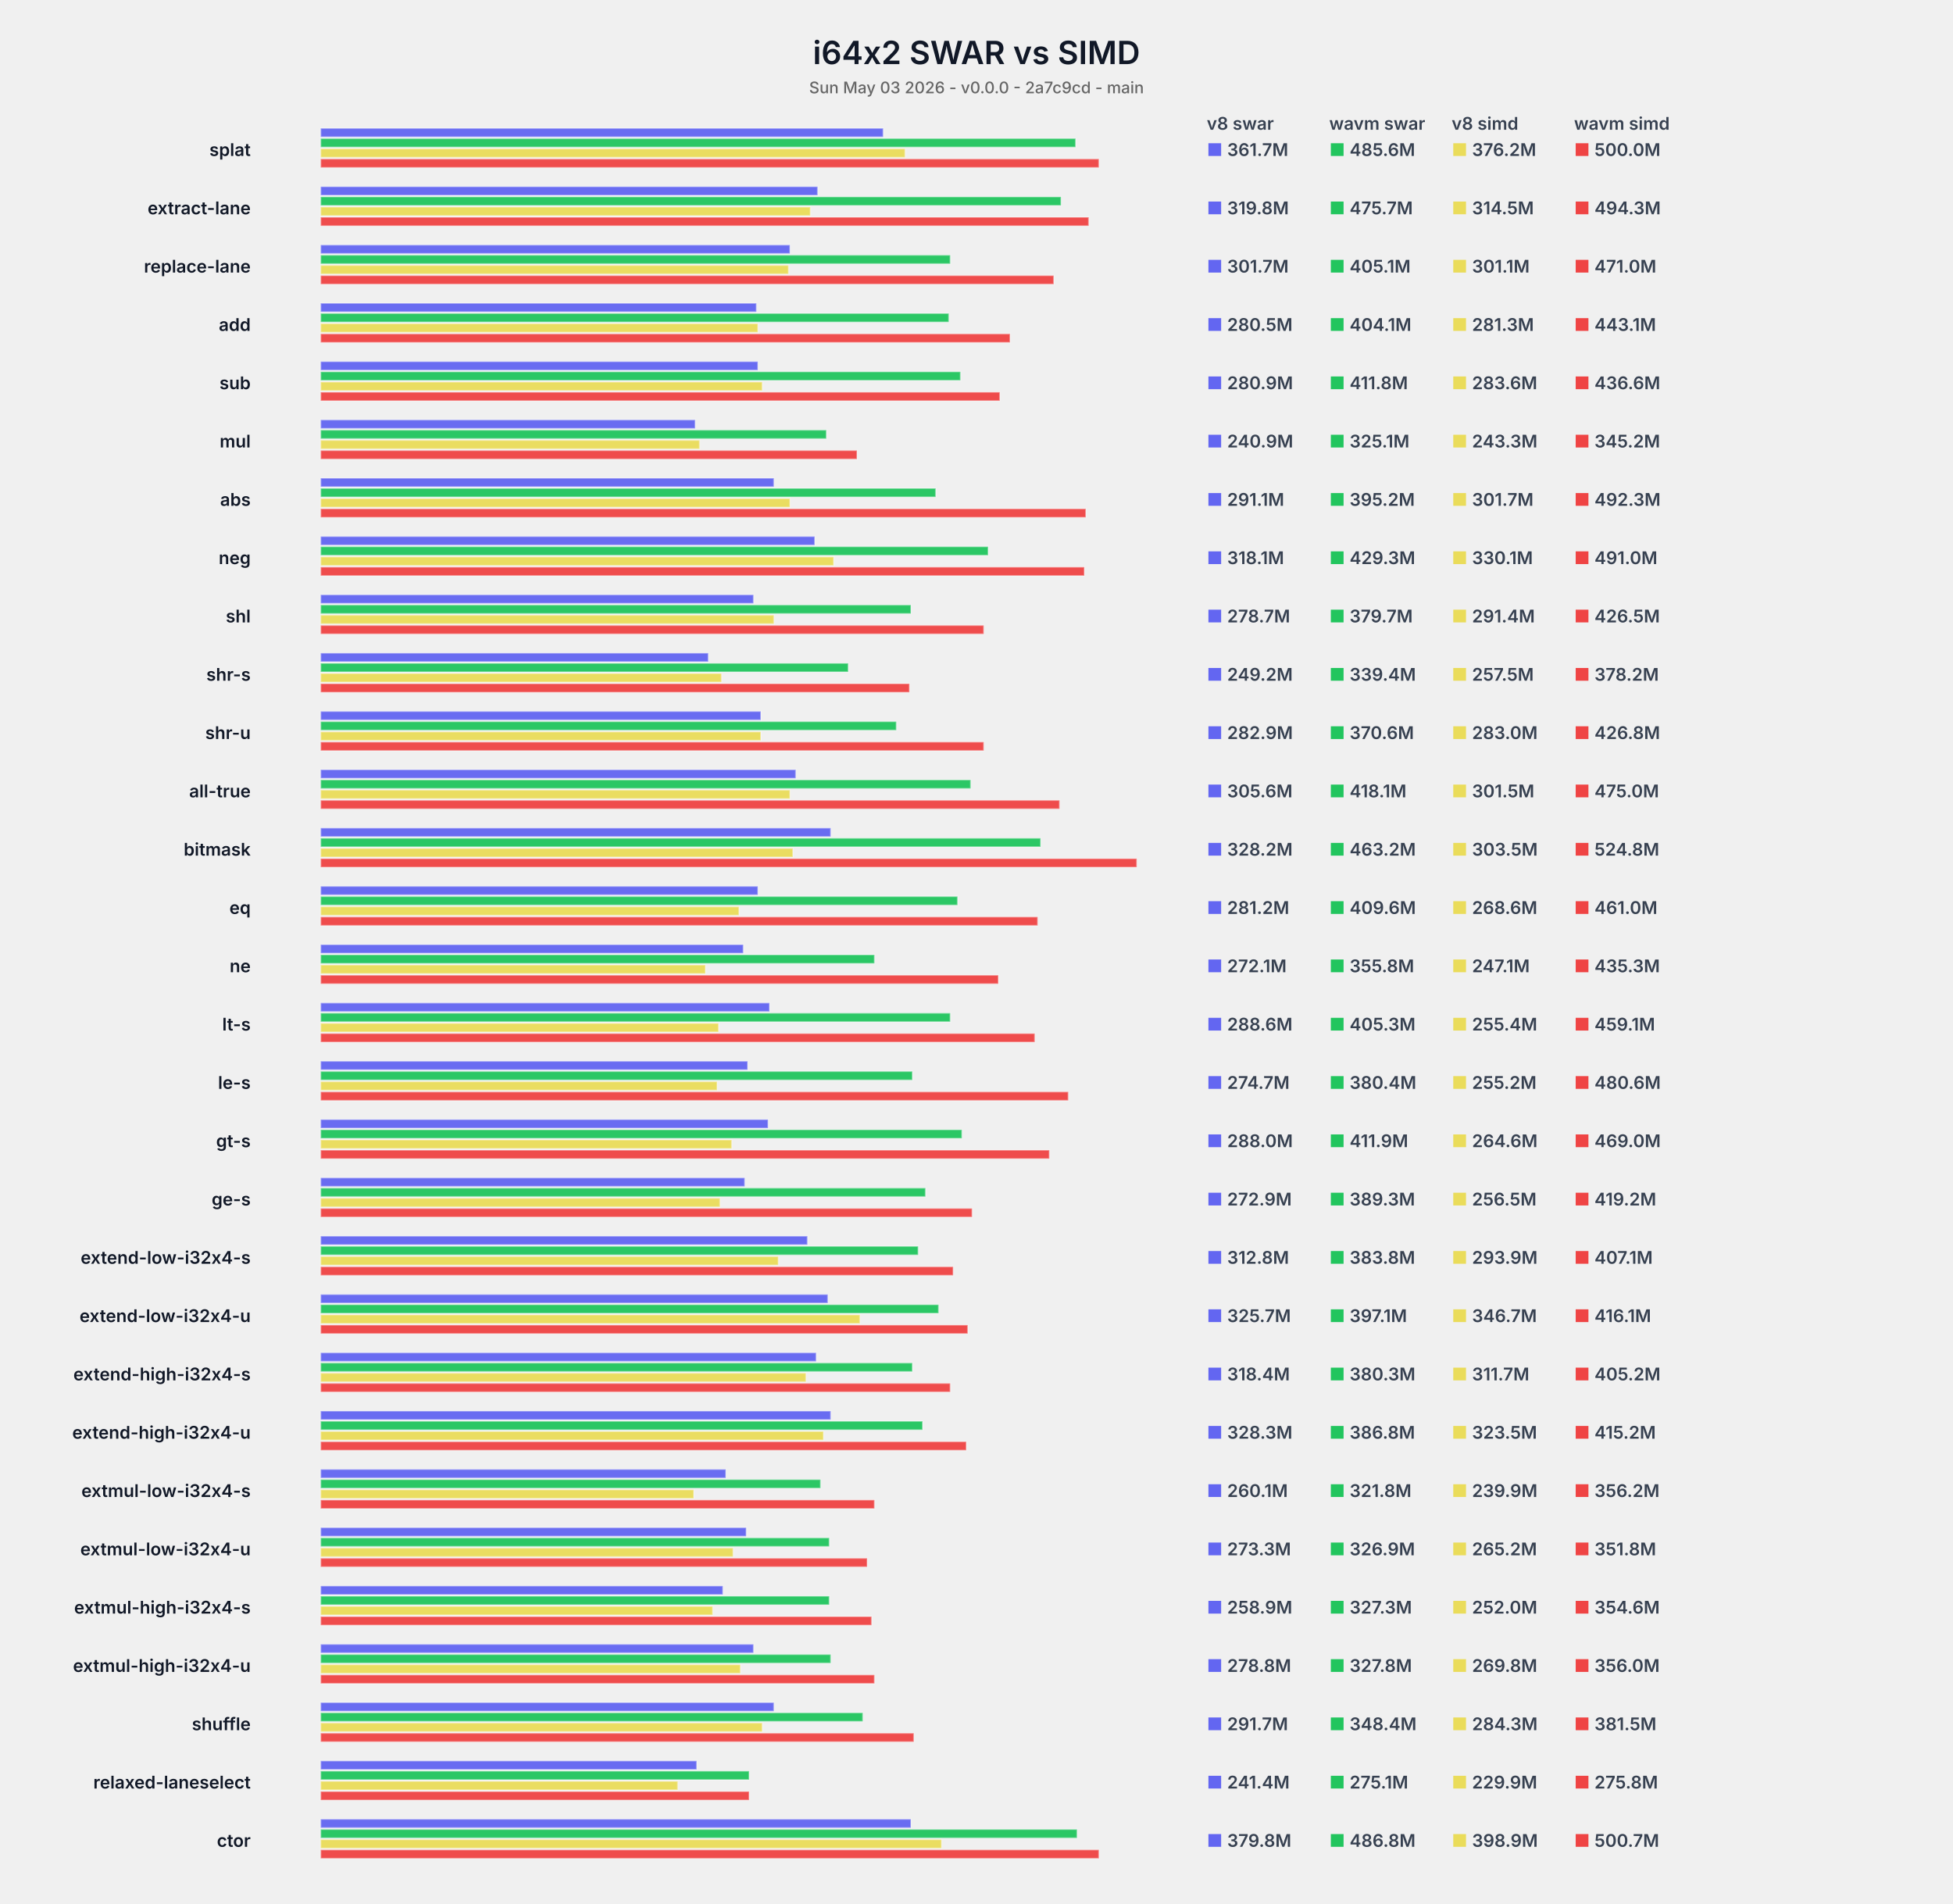
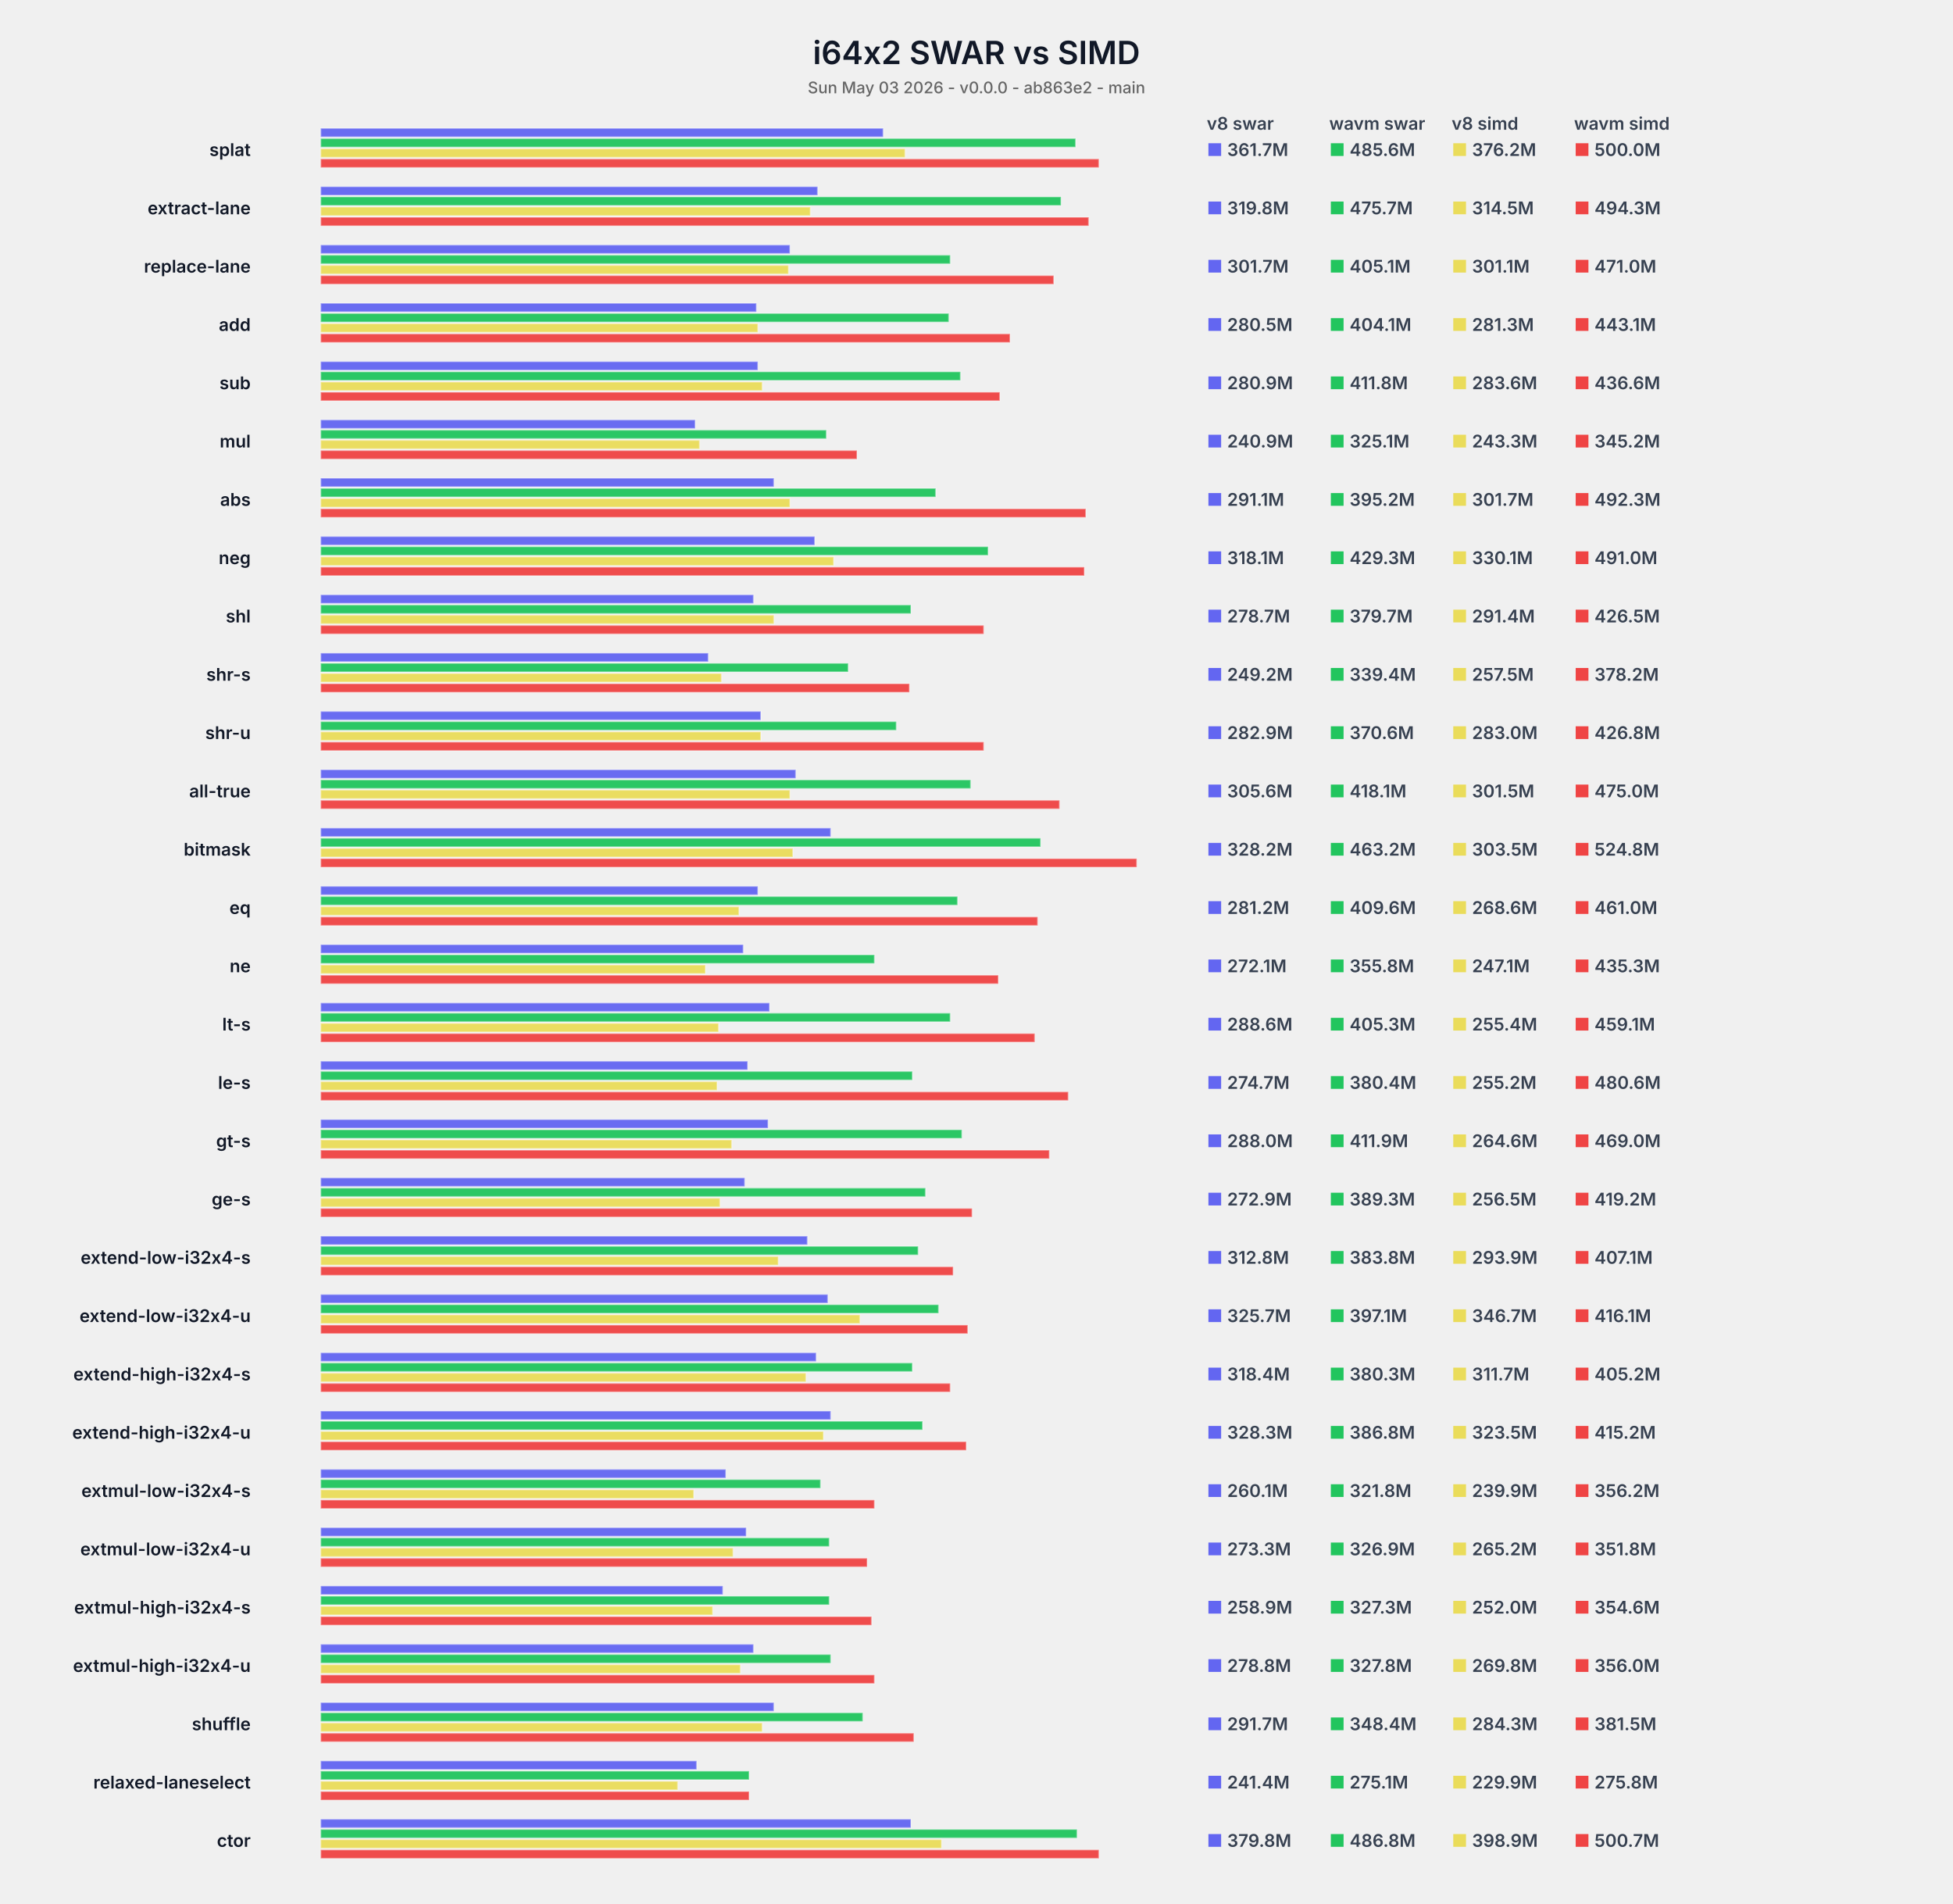
<svg xmlns="http://www.w3.org/2000/svg" width="1340" height="1306" viewBox="0 0 1340 1306">
  <rect x="0" y="0" width="1340" height="1306" fill="transparent" />
  <text x="670" y="44" text-anchor="middle" font-family="Inter, Arial, sans-serif" font-size="22" font-weight="600" fill="#111827">i64x2 SWAR vs SIMD</text>
-   <text x="670" y="64" text-anchor="middle" font-family="Inter, Arial, sans-serif" font-size="11" font-weight="500" fill="#666666">Sun May 03 2026 - v0.0.0 - 2a7c9cd - main</text>
+   <text x="670" y="64" text-anchor="middle" font-family="Inter, Arial, sans-serif" font-size="11" font-weight="500" fill="#666666">Sun May 03 2026 - v0.0.0 - ab863e2 - main</text>
  <text y="89" font-family="Inter, Arial, sans-serif" font-size="12" font-weight="600">
    <tspan x="828" fill="#374151">v8 swar</tspan>
    <tspan x="912" fill="#374151">wavm swar</tspan>
    <tspan x="996" fill="#374151">v8 simd</tspan>
    <tspan x="1080" fill="#374151">wavm simd</tspan>
  </text>
  <text x="172" y="107" text-anchor="end" font-family="Inter, Arial, sans-serif" font-size="12" font-weight="600" fill="#111827">splat</text>
  <rect x="220" y="88" width="386" height="6" fill="rgb(99,102,241)" opacity="0.95" stroke="#ffffff" stroke-opacity="0.35" stroke-width="1" />
  <rect x="220" y="95" width="518" height="6" fill="rgb(34,197,94)" opacity="0.95" stroke="#ffffff" stroke-opacity="0.35" stroke-width="1" />
  <rect x="220" y="102" width="401" height="6" fill="rgb(234,220,90)" opacity="0.95" stroke="#ffffff" stroke-opacity="0.35" stroke-width="1" />
  <rect x="220" y="109" width="534" height="6" fill="rgb(239,68,68)" opacity="0.95" stroke="#ffffff" stroke-opacity="0.35" stroke-width="1" />
  <text y="107" font-family="Inter, Arial, sans-serif" font-size="12" font-weight="600">
    <tspan x="828" fill="rgb(99,102,241)">■</tspan>
    <tspan x="842" fill="#374151">361.7M</tspan>
    <tspan x="912" fill="rgb(34,197,94)">■</tspan>
    <tspan x="926" fill="#374151">485.6M</tspan>
    <tspan x="996" fill="rgb(234,220,90)">■</tspan>
    <tspan x="1010" fill="#374151">376.2M</tspan>
    <tspan x="1080" fill="rgb(239,68,68)">■</tspan>
    <tspan x="1094" fill="#374151">500.0M</tspan>
  </text>
  <text x="172" y="147" text-anchor="end" font-family="Inter, Arial, sans-serif" font-size="12" font-weight="600" fill="#111827">extract-lane</text>
  <rect x="220" y="128" width="341" height="6" fill="rgb(99,102,241)" opacity="0.95" stroke="#ffffff" stroke-opacity="0.35" stroke-width="1" />
  <rect x="220" y="135" width="508" height="6" fill="rgb(34,197,94)" opacity="0.95" stroke="#ffffff" stroke-opacity="0.35" stroke-width="1" />
  <rect x="220" y="142" width="336" height="6" fill="rgb(234,220,90)" opacity="0.95" stroke="#ffffff" stroke-opacity="0.35" stroke-width="1" />
  <rect x="220" y="149" width="527" height="6" fill="rgb(239,68,68)" opacity="0.95" stroke="#ffffff" stroke-opacity="0.35" stroke-width="1" />
  <text y="147" font-family="Inter, Arial, sans-serif" font-size="12" font-weight="600">
    <tspan x="828" fill="rgb(99,102,241)">■</tspan>
    <tspan x="842" fill="#374151">319.8M</tspan>
    <tspan x="912" fill="rgb(34,197,94)">■</tspan>
    <tspan x="926" fill="#374151">475.7M</tspan>
    <tspan x="996" fill="rgb(234,220,90)">■</tspan>
    <tspan x="1010" fill="#374151">314.5M</tspan>
    <tspan x="1080" fill="rgb(239,68,68)">■</tspan>
    <tspan x="1094" fill="#374151">494.3M</tspan>
  </text>
  <text x="172" y="187" text-anchor="end" font-family="Inter, Arial, sans-serif" font-size="12" font-weight="600" fill="#111827">replace-lane</text>
  <rect x="220" y="168" width="322" height="6" fill="rgb(99,102,241)" opacity="0.95" stroke="#ffffff" stroke-opacity="0.35" stroke-width="1" />
  <rect x="220" y="175" width="432" height="6" fill="rgb(34,197,94)" opacity="0.95" stroke="#ffffff" stroke-opacity="0.35" stroke-width="1" />
  <rect x="220" y="182" width="321" height="6" fill="rgb(234,220,90)" opacity="0.95" stroke="#ffffff" stroke-opacity="0.35" stroke-width="1" />
  <rect x="220" y="189" width="503" height="6" fill="rgb(239,68,68)" opacity="0.95" stroke="#ffffff" stroke-opacity="0.35" stroke-width="1" />
  <text y="187" font-family="Inter, Arial, sans-serif" font-size="12" font-weight="600">
    <tspan x="828" fill="rgb(99,102,241)">■</tspan>
    <tspan x="842" fill="#374151">301.7M</tspan>
    <tspan x="912" fill="rgb(34,197,94)">■</tspan>
    <tspan x="926" fill="#374151">405.1M</tspan>
    <tspan x="996" fill="rgb(234,220,90)">■</tspan>
    <tspan x="1010" fill="#374151">301.1M</tspan>
    <tspan x="1080" fill="rgb(239,68,68)">■</tspan>
    <tspan x="1094" fill="#374151">471.0M</tspan>
  </text>
  <text x="172" y="227" text-anchor="end" font-family="Inter, Arial, sans-serif" font-size="12" font-weight="600" fill="#111827">add</text>
  <rect x="220" y="208" width="299" height="6" fill="rgb(99,102,241)" opacity="0.95" stroke="#ffffff" stroke-opacity="0.35" stroke-width="1" />
  <rect x="220" y="215" width="431" height="6" fill="rgb(34,197,94)" opacity="0.95" stroke="#ffffff" stroke-opacity="0.35" stroke-width="1" />
  <rect x="220" y="222" width="300" height="6" fill="rgb(234,220,90)" opacity="0.95" stroke="#ffffff" stroke-opacity="0.35" stroke-width="1" />
  <rect x="220" y="229" width="473" height="6" fill="rgb(239,68,68)" opacity="0.95" stroke="#ffffff" stroke-opacity="0.35" stroke-width="1" />
  <text y="227" font-family="Inter, Arial, sans-serif" font-size="12" font-weight="600">
    <tspan x="828" fill="rgb(99,102,241)">■</tspan>
    <tspan x="842" fill="#374151">280.5M</tspan>
    <tspan x="912" fill="rgb(34,197,94)">■</tspan>
    <tspan x="926" fill="#374151">404.1M</tspan>
    <tspan x="996" fill="rgb(234,220,90)">■</tspan>
    <tspan x="1010" fill="#374151">281.3M</tspan>
    <tspan x="1080" fill="rgb(239,68,68)">■</tspan>
    <tspan x="1094" fill="#374151">443.1M</tspan>
  </text>
  <text x="172" y="267" text-anchor="end" font-family="Inter, Arial, sans-serif" font-size="12" font-weight="600" fill="#111827">sub</text>
  <rect x="220" y="248" width="300" height="6" fill="rgb(99,102,241)" opacity="0.95" stroke="#ffffff" stroke-opacity="0.35" stroke-width="1" />
  <rect x="220" y="255" width="439" height="6" fill="rgb(34,197,94)" opacity="0.95" stroke="#ffffff" stroke-opacity="0.35" stroke-width="1" />
  <rect x="220" y="262" width="303" height="6" fill="rgb(234,220,90)" opacity="0.95" stroke="#ffffff" stroke-opacity="0.35" stroke-width="1" />
  <rect x="220" y="269" width="466" height="6" fill="rgb(239,68,68)" opacity="0.95" stroke="#ffffff" stroke-opacity="0.35" stroke-width="1" />
  <text y="267" font-family="Inter, Arial, sans-serif" font-size="12" font-weight="600">
    <tspan x="828" fill="rgb(99,102,241)">■</tspan>
    <tspan x="842" fill="#374151">280.9M</tspan>
    <tspan x="912" fill="rgb(34,197,94)">■</tspan>
    <tspan x="926" fill="#374151">411.8M</tspan>
    <tspan x="996" fill="rgb(234,220,90)">■</tspan>
    <tspan x="1010" fill="#374151">283.6M</tspan>
    <tspan x="1080" fill="rgb(239,68,68)">■</tspan>
    <tspan x="1094" fill="#374151">436.6M</tspan>
  </text>
  <text x="172" y="307" text-anchor="end" font-family="Inter, Arial, sans-serif" font-size="12" font-weight="600" fill="#111827">mul</text>
  <rect x="220" y="288" width="257" height="6" fill="rgb(99,102,241)" opacity="0.95" stroke="#ffffff" stroke-opacity="0.35" stroke-width="1" />
  <rect x="220" y="295" width="347" height="6" fill="rgb(34,197,94)" opacity="0.95" stroke="#ffffff" stroke-opacity="0.35" stroke-width="1" />
  <rect x="220" y="302" width="260" height="6" fill="rgb(234,220,90)" opacity="0.95" stroke="#ffffff" stroke-opacity="0.35" stroke-width="1" />
  <rect x="220" y="309" width="368" height="6" fill="rgb(239,68,68)" opacity="0.95" stroke="#ffffff" stroke-opacity="0.35" stroke-width="1" />
  <text y="307" font-family="Inter, Arial, sans-serif" font-size="12" font-weight="600">
    <tspan x="828" fill="rgb(99,102,241)">■</tspan>
    <tspan x="842" fill="#374151">240.9M</tspan>
    <tspan x="912" fill="rgb(34,197,94)">■</tspan>
    <tspan x="926" fill="#374151">325.1M</tspan>
    <tspan x="996" fill="rgb(234,220,90)">■</tspan>
    <tspan x="1010" fill="#374151">243.3M</tspan>
    <tspan x="1080" fill="rgb(239,68,68)">■</tspan>
    <tspan x="1094" fill="#374151">345.2M</tspan>
  </text>
  <text x="172" y="347" text-anchor="end" font-family="Inter, Arial, sans-serif" font-size="12" font-weight="600" fill="#111827">abs</text>
  <rect x="220" y="328" width="311" height="6" fill="rgb(99,102,241)" opacity="0.95" stroke="#ffffff" stroke-opacity="0.35" stroke-width="1" />
  <rect x="220" y="335" width="422" height="6" fill="rgb(34,197,94)" opacity="0.95" stroke="#ffffff" stroke-opacity="0.35" stroke-width="1" />
  <rect x="220" y="342" width="322" height="6" fill="rgb(234,220,90)" opacity="0.95" stroke="#ffffff" stroke-opacity="0.35" stroke-width="1" />
  <rect x="220" y="349" width="525" height="6" fill="rgb(239,68,68)" opacity="0.95" stroke="#ffffff" stroke-opacity="0.35" stroke-width="1" />
  <text y="347" font-family="Inter, Arial, sans-serif" font-size="12" font-weight="600">
    <tspan x="828" fill="rgb(99,102,241)">■</tspan>
    <tspan x="842" fill="#374151">291.1M</tspan>
    <tspan x="912" fill="rgb(34,197,94)">■</tspan>
    <tspan x="926" fill="#374151">395.2M</tspan>
    <tspan x="996" fill="rgb(234,220,90)">■</tspan>
    <tspan x="1010" fill="#374151">301.7M</tspan>
    <tspan x="1080" fill="rgb(239,68,68)">■</tspan>
    <tspan x="1094" fill="#374151">492.3M</tspan>
  </text>
  <text x="172" y="387" text-anchor="end" font-family="Inter, Arial, sans-serif" font-size="12" font-weight="600" fill="#111827">neg</text>
  <rect x="220" y="368" width="339" height="6" fill="rgb(99,102,241)" opacity="0.95" stroke="#ffffff" stroke-opacity="0.35" stroke-width="1" />
  <rect x="220" y="375" width="458" height="6" fill="rgb(34,197,94)" opacity="0.95" stroke="#ffffff" stroke-opacity="0.35" stroke-width="1" />
  <rect x="220" y="382" width="352" height="6" fill="rgb(234,220,90)" opacity="0.95" stroke="#ffffff" stroke-opacity="0.35" stroke-width="1" />
  <rect x="220" y="389" width="524" height="6" fill="rgb(239,68,68)" opacity="0.95" stroke="#ffffff" stroke-opacity="0.35" stroke-width="1" />
  <text y="387" font-family="Inter, Arial, sans-serif" font-size="12" font-weight="600">
    <tspan x="828" fill="rgb(99,102,241)">■</tspan>
    <tspan x="842" fill="#374151">318.1M</tspan>
    <tspan x="912" fill="rgb(34,197,94)">■</tspan>
    <tspan x="926" fill="#374151">429.3M</tspan>
    <tspan x="996" fill="rgb(234,220,90)">■</tspan>
    <tspan x="1010" fill="#374151">330.1M</tspan>
    <tspan x="1080" fill="rgb(239,68,68)">■</tspan>
    <tspan x="1094" fill="#374151">491.0M</tspan>
  </text>
  <text x="172" y="427" text-anchor="end" font-family="Inter, Arial, sans-serif" font-size="12" font-weight="600" fill="#111827">shl</text>
  <rect x="220" y="408" width="297" height="6" fill="rgb(99,102,241)" opacity="0.95" stroke="#ffffff" stroke-opacity="0.35" stroke-width="1" />
  <rect x="220" y="415" width="405" height="6" fill="rgb(34,197,94)" opacity="0.95" stroke="#ffffff" stroke-opacity="0.35" stroke-width="1" />
  <rect x="220" y="422" width="311" height="6" fill="rgb(234,220,90)" opacity="0.95" stroke="#ffffff" stroke-opacity="0.35" stroke-width="1" />
  <rect x="220" y="429" width="455" height="6" fill="rgb(239,68,68)" opacity="0.95" stroke="#ffffff" stroke-opacity="0.35" stroke-width="1" />
  <text y="427" font-family="Inter, Arial, sans-serif" font-size="12" font-weight="600">
    <tspan x="828" fill="rgb(99,102,241)">■</tspan>
    <tspan x="842" fill="#374151">278.7M</tspan>
    <tspan x="912" fill="rgb(34,197,94)">■</tspan>
    <tspan x="926" fill="#374151">379.7M</tspan>
    <tspan x="996" fill="rgb(234,220,90)">■</tspan>
    <tspan x="1010" fill="#374151">291.4M</tspan>
    <tspan x="1080" fill="rgb(239,68,68)">■</tspan>
    <tspan x="1094" fill="#374151">426.5M</tspan>
  </text>
  <text x="172" y="467" text-anchor="end" font-family="Inter, Arial, sans-serif" font-size="12" font-weight="600" fill="#111827">shr-s</text>
  <rect x="220" y="448" width="266" height="6" fill="rgb(99,102,241)" opacity="0.95" stroke="#ffffff" stroke-opacity="0.35" stroke-width="1" />
  <rect x="220" y="455" width="362" height="6" fill="rgb(34,197,94)" opacity="0.95" stroke="#ffffff" stroke-opacity="0.35" stroke-width="1" />
  <rect x="220" y="462" width="275" height="6" fill="rgb(234,220,90)" opacity="0.95" stroke="#ffffff" stroke-opacity="0.35" stroke-width="1" />
  <rect x="220" y="469" width="404" height="6" fill="rgb(239,68,68)" opacity="0.95" stroke="#ffffff" stroke-opacity="0.35" stroke-width="1" />
  <text y="467" font-family="Inter, Arial, sans-serif" font-size="12" font-weight="600">
    <tspan x="828" fill="rgb(99,102,241)">■</tspan>
    <tspan x="842" fill="#374151">249.2M</tspan>
    <tspan x="912" fill="rgb(34,197,94)">■</tspan>
    <tspan x="926" fill="#374151">339.4M</tspan>
    <tspan x="996" fill="rgb(234,220,90)">■</tspan>
    <tspan x="1010" fill="#374151">257.5M</tspan>
    <tspan x="1080" fill="rgb(239,68,68)">■</tspan>
    <tspan x="1094" fill="#374151">378.2M</tspan>
  </text>
  <text x="172" y="507" text-anchor="end" font-family="Inter, Arial, sans-serif" font-size="12" font-weight="600" fill="#111827">shr-u</text>
  <rect x="220" y="488" width="302" height="6" fill="rgb(99,102,241)" opacity="0.95" stroke="#ffffff" stroke-opacity="0.35" stroke-width="1" />
  <rect x="220" y="495" width="395" height="6" fill="rgb(34,197,94)" opacity="0.95" stroke="#ffffff" stroke-opacity="0.35" stroke-width="1" />
  <rect x="220" y="502" width="302" height="6" fill="rgb(234,220,90)" opacity="0.95" stroke="#ffffff" stroke-opacity="0.35" stroke-width="1" />
  <rect x="220" y="509" width="455" height="6" fill="rgb(239,68,68)" opacity="0.95" stroke="#ffffff" stroke-opacity="0.35" stroke-width="1" />
  <text y="507" font-family="Inter, Arial, sans-serif" font-size="12" font-weight="600">
    <tspan x="828" fill="rgb(99,102,241)">■</tspan>
    <tspan x="842" fill="#374151">282.9M</tspan>
    <tspan x="912" fill="rgb(34,197,94)">■</tspan>
    <tspan x="926" fill="#374151">370.6M</tspan>
    <tspan x="996" fill="rgb(234,220,90)">■</tspan>
    <tspan x="1010" fill="#374151">283.0M</tspan>
    <tspan x="1080" fill="rgb(239,68,68)">■</tspan>
    <tspan x="1094" fill="#374151">426.8M</tspan>
  </text>
  <text x="172" y="547" text-anchor="end" font-family="Inter, Arial, sans-serif" font-size="12" font-weight="600" fill="#111827">all-true</text>
  <rect x="220" y="528" width="326" height="6" fill="rgb(99,102,241)" opacity="0.95" stroke="#ffffff" stroke-opacity="0.35" stroke-width="1" />
  <rect x="220" y="535" width="446" height="6" fill="rgb(34,197,94)" opacity="0.95" stroke="#ffffff" stroke-opacity="0.35" stroke-width="1" />
  <rect x="220" y="542" width="322" height="6" fill="rgb(234,220,90)" opacity="0.95" stroke="#ffffff" stroke-opacity="0.35" stroke-width="1" />
  <rect x="220" y="549" width="507" height="6" fill="rgb(239,68,68)" opacity="0.95" stroke="#ffffff" stroke-opacity="0.35" stroke-width="1" />
  <text y="547" font-family="Inter, Arial, sans-serif" font-size="12" font-weight="600">
    <tspan x="828" fill="rgb(99,102,241)">■</tspan>
    <tspan x="842" fill="#374151">305.6M</tspan>
    <tspan x="912" fill="rgb(34,197,94)">■</tspan>
    <tspan x="926" fill="#374151">418.1M</tspan>
    <tspan x="996" fill="rgb(234,220,90)">■</tspan>
    <tspan x="1010" fill="#374151">301.5M</tspan>
    <tspan x="1080" fill="rgb(239,68,68)">■</tspan>
    <tspan x="1094" fill="#374151">475.0M</tspan>
  </text>
  <text x="172" y="587" text-anchor="end" font-family="Inter, Arial, sans-serif" font-size="12" font-weight="600" fill="#111827">bitmask</text>
  <rect x="220" y="568" width="350" height="6" fill="rgb(99,102,241)" opacity="0.95" stroke="#ffffff" stroke-opacity="0.35" stroke-width="1" />
  <rect x="220" y="575" width="494" height="6" fill="rgb(34,197,94)" opacity="0.95" stroke="#ffffff" stroke-opacity="0.35" stroke-width="1" />
  <rect x="220" y="582" width="324" height="6" fill="rgb(234,220,90)" opacity="0.95" stroke="#ffffff" stroke-opacity="0.35" stroke-width="1" />
  <rect x="220" y="589" width="560" height="6" fill="rgb(239,68,68)" opacity="0.95" stroke="#ffffff" stroke-opacity="0.35" stroke-width="1" />
  <text y="587" font-family="Inter, Arial, sans-serif" font-size="12" font-weight="600">
    <tspan x="828" fill="rgb(99,102,241)">■</tspan>
    <tspan x="842" fill="#374151">328.2M</tspan>
    <tspan x="912" fill="rgb(34,197,94)">■</tspan>
    <tspan x="926" fill="#374151">463.2M</tspan>
    <tspan x="996" fill="rgb(234,220,90)">■</tspan>
    <tspan x="1010" fill="#374151">303.5M</tspan>
    <tspan x="1080" fill="rgb(239,68,68)">■</tspan>
    <tspan x="1094" fill="#374151">524.8M</tspan>
  </text>
  <text x="172" y="627" text-anchor="end" font-family="Inter, Arial, sans-serif" font-size="12" font-weight="600" fill="#111827">eq</text>
  <rect x="220" y="608" width="300" height="6" fill="rgb(99,102,241)" opacity="0.95" stroke="#ffffff" stroke-opacity="0.35" stroke-width="1" />
  <rect x="220" y="615" width="437" height="6" fill="rgb(34,197,94)" opacity="0.95" stroke="#ffffff" stroke-opacity="0.35" stroke-width="1" />
  <rect x="220" y="622" width="287" height="6" fill="rgb(234,220,90)" opacity="0.95" stroke="#ffffff" stroke-opacity="0.35" stroke-width="1" />
  <rect x="220" y="629" width="492" height="6" fill="rgb(239,68,68)" opacity="0.95" stroke="#ffffff" stroke-opacity="0.35" stroke-width="1" />
  <text y="627" font-family="Inter, Arial, sans-serif" font-size="12" font-weight="600">
    <tspan x="828" fill="rgb(99,102,241)">■</tspan>
    <tspan x="842" fill="#374151">281.2M</tspan>
    <tspan x="912" fill="rgb(34,197,94)">■</tspan>
    <tspan x="926" fill="#374151">409.6M</tspan>
    <tspan x="996" fill="rgb(234,220,90)">■</tspan>
    <tspan x="1010" fill="#374151">268.6M</tspan>
    <tspan x="1080" fill="rgb(239,68,68)">■</tspan>
    <tspan x="1094" fill="#374151">461.0M</tspan>
  </text>
  <text x="172" y="667" text-anchor="end" font-family="Inter, Arial, sans-serif" font-size="12" font-weight="600" fill="#111827">ne</text>
  <rect x="220" y="648" width="290" height="6" fill="rgb(99,102,241)" opacity="0.95" stroke="#ffffff" stroke-opacity="0.35" stroke-width="1" />
  <rect x="220" y="655" width="380" height="6" fill="rgb(34,197,94)" opacity="0.95" stroke="#ffffff" stroke-opacity="0.35" stroke-width="1" />
  <rect x="220" y="662" width="264" height="6" fill="rgb(234,220,90)" opacity="0.95" stroke="#ffffff" stroke-opacity="0.35" stroke-width="1" />
  <rect x="220" y="669" width="465" height="6" fill="rgb(239,68,68)" opacity="0.95" stroke="#ffffff" stroke-opacity="0.35" stroke-width="1" />
  <text y="667" font-family="Inter, Arial, sans-serif" font-size="12" font-weight="600">
    <tspan x="828" fill="rgb(99,102,241)">■</tspan>
    <tspan x="842" fill="#374151">272.1M</tspan>
    <tspan x="912" fill="rgb(34,197,94)">■</tspan>
    <tspan x="926" fill="#374151">355.8M</tspan>
    <tspan x="996" fill="rgb(234,220,90)">■</tspan>
    <tspan x="1010" fill="#374151">247.1M</tspan>
    <tspan x="1080" fill="rgb(239,68,68)">■</tspan>
    <tspan x="1094" fill="#374151">435.3M</tspan>
  </text>
  <text x="172" y="707" text-anchor="end" font-family="Inter, Arial, sans-serif" font-size="12" font-weight="600" fill="#111827">lt-s</text>
  <rect x="220" y="688" width="308" height="6" fill="rgb(99,102,241)" opacity="0.95" stroke="#ffffff" stroke-opacity="0.35" stroke-width="1" />
  <rect x="220" y="695" width="432" height="6" fill="rgb(34,197,94)" opacity="0.95" stroke="#ffffff" stroke-opacity="0.35" stroke-width="1" />
  <rect x="220" y="702" width="273" height="6" fill="rgb(234,220,90)" opacity="0.95" stroke="#ffffff" stroke-opacity="0.35" stroke-width="1" />
  <rect x="220" y="709" width="490" height="6" fill="rgb(239,68,68)" opacity="0.95" stroke="#ffffff" stroke-opacity="0.35" stroke-width="1" />
  <text y="707" font-family="Inter, Arial, sans-serif" font-size="12" font-weight="600">
    <tspan x="828" fill="rgb(99,102,241)">■</tspan>
    <tspan x="842" fill="#374151">288.6M</tspan>
    <tspan x="912" fill="rgb(34,197,94)">■</tspan>
    <tspan x="926" fill="#374151">405.3M</tspan>
    <tspan x="996" fill="rgb(234,220,90)">■</tspan>
    <tspan x="1010" fill="#374151">255.4M</tspan>
    <tspan x="1080" fill="rgb(239,68,68)">■</tspan>
    <tspan x="1094" fill="#374151">459.1M</tspan>
  </text>
  <text x="172" y="747" text-anchor="end" font-family="Inter, Arial, sans-serif" font-size="12" font-weight="600" fill="#111827">le-s</text>
  <rect x="220" y="728" width="293" height="6" fill="rgb(99,102,241)" opacity="0.95" stroke="#ffffff" stroke-opacity="0.35" stroke-width="1" />
  <rect x="220" y="735" width="406" height="6" fill="rgb(34,197,94)" opacity="0.95" stroke="#ffffff" stroke-opacity="0.35" stroke-width="1" />
  <rect x="220" y="742" width="272" height="6" fill="rgb(234,220,90)" opacity="0.95" stroke="#ffffff" stroke-opacity="0.35" stroke-width="1" />
  <rect x="220" y="749" width="513" height="6" fill="rgb(239,68,68)" opacity="0.95" stroke="#ffffff" stroke-opacity="0.35" stroke-width="1" />
  <text y="747" font-family="Inter, Arial, sans-serif" font-size="12" font-weight="600">
    <tspan x="828" fill="rgb(99,102,241)">■</tspan>
    <tspan x="842" fill="#374151">274.7M</tspan>
    <tspan x="912" fill="rgb(34,197,94)">■</tspan>
    <tspan x="926" fill="#374151">380.4M</tspan>
    <tspan x="996" fill="rgb(234,220,90)">■</tspan>
    <tspan x="1010" fill="#374151">255.2M</tspan>
    <tspan x="1080" fill="rgb(239,68,68)">■</tspan>
    <tspan x="1094" fill="#374151">480.6M</tspan>
  </text>
  <text x="172" y="787" text-anchor="end" font-family="Inter, Arial, sans-serif" font-size="12" font-weight="600" fill="#111827">gt-s</text>
  <rect x="220" y="768" width="307" height="6" fill="rgb(99,102,241)" opacity="0.95" stroke="#ffffff" stroke-opacity="0.35" stroke-width="1" />
  <rect x="220" y="775" width="440" height="6" fill="rgb(34,197,94)" opacity="0.95" stroke="#ffffff" stroke-opacity="0.35" stroke-width="1" />
  <rect x="220" y="782" width="282" height="6" fill="rgb(234,220,90)" opacity="0.95" stroke="#ffffff" stroke-opacity="0.35" stroke-width="1" />
  <rect x="220" y="789" width="500" height="6" fill="rgb(239,68,68)" opacity="0.95" stroke="#ffffff" stroke-opacity="0.35" stroke-width="1" />
  <text y="787" font-family="Inter, Arial, sans-serif" font-size="12" font-weight="600">
    <tspan x="828" fill="rgb(99,102,241)">■</tspan>
    <tspan x="842" fill="#374151">288.0M</tspan>
    <tspan x="912" fill="rgb(34,197,94)">■</tspan>
    <tspan x="926" fill="#374151">411.9M</tspan>
    <tspan x="996" fill="rgb(234,220,90)">■</tspan>
    <tspan x="1010" fill="#374151">264.6M</tspan>
    <tspan x="1080" fill="rgb(239,68,68)">■</tspan>
    <tspan x="1094" fill="#374151">469.0M</tspan>
  </text>
  <text x="172" y="827" text-anchor="end" font-family="Inter, Arial, sans-serif" font-size="12" font-weight="600" fill="#111827">ge-s</text>
  <rect x="220" y="808" width="291" height="6" fill="rgb(99,102,241)" opacity="0.95" stroke="#ffffff" stroke-opacity="0.35" stroke-width="1" />
  <rect x="220" y="815" width="415" height="6" fill="rgb(34,197,94)" opacity="0.95" stroke="#ffffff" stroke-opacity="0.35" stroke-width="1" />
  <rect x="220" y="822" width="274" height="6" fill="rgb(234,220,90)" opacity="0.95" stroke="#ffffff" stroke-opacity="0.35" stroke-width="1" />
  <rect x="220" y="829" width="447" height="6" fill="rgb(239,68,68)" opacity="0.95" stroke="#ffffff" stroke-opacity="0.35" stroke-width="1" />
  <text y="827" font-family="Inter, Arial, sans-serif" font-size="12" font-weight="600">
    <tspan x="828" fill="rgb(99,102,241)">■</tspan>
    <tspan x="842" fill="#374151">272.9M</tspan>
    <tspan x="912" fill="rgb(34,197,94)">■</tspan>
    <tspan x="926" fill="#374151">389.3M</tspan>
    <tspan x="996" fill="rgb(234,220,90)">■</tspan>
    <tspan x="1010" fill="#374151">256.5M</tspan>
    <tspan x="1080" fill="rgb(239,68,68)">■</tspan>
    <tspan x="1094" fill="#374151">419.2M</tspan>
  </text>
  <text x="172" y="867" text-anchor="end" font-family="Inter, Arial, sans-serif" font-size="12" font-weight="600" fill="#111827">extend-low-i32x4-s</text>
  <rect x="220" y="848" width="334" height="6" fill="rgb(99,102,241)" opacity="0.95" stroke="#ffffff" stroke-opacity="0.35" stroke-width="1" />
  <rect x="220" y="855" width="410" height="6" fill="rgb(34,197,94)" opacity="0.95" stroke="#ffffff" stroke-opacity="0.35" stroke-width="1" />
  <rect x="220" y="862" width="314" height="6" fill="rgb(234,220,90)" opacity="0.95" stroke="#ffffff" stroke-opacity="0.35" stroke-width="1" />
  <rect x="220" y="869" width="434" height="6" fill="rgb(239,68,68)" opacity="0.95" stroke="#ffffff" stroke-opacity="0.35" stroke-width="1" />
  <text y="867" font-family="Inter, Arial, sans-serif" font-size="12" font-weight="600">
    <tspan x="828" fill="rgb(99,102,241)">■</tspan>
    <tspan x="842" fill="#374151">312.8M</tspan>
    <tspan x="912" fill="rgb(34,197,94)">■</tspan>
    <tspan x="926" fill="#374151">383.8M</tspan>
    <tspan x="996" fill="rgb(234,220,90)">■</tspan>
    <tspan x="1010" fill="#374151">293.9M</tspan>
    <tspan x="1080" fill="rgb(239,68,68)">■</tspan>
    <tspan x="1094" fill="#374151">407.1M</tspan>
  </text>
  <text x="172" y="907" text-anchor="end" font-family="Inter, Arial, sans-serif" font-size="12" font-weight="600" fill="#111827">extend-low-i32x4-u</text>
  <rect x="220" y="888" width="348" height="6" fill="rgb(99,102,241)" opacity="0.95" stroke="#ffffff" stroke-opacity="0.35" stroke-width="1" />
  <rect x="220" y="895" width="424" height="6" fill="rgb(34,197,94)" opacity="0.95" stroke="#ffffff" stroke-opacity="0.35" stroke-width="1" />
  <rect x="220" y="902" width="370" height="6" fill="rgb(234,220,90)" opacity="0.95" stroke="#ffffff" stroke-opacity="0.35" stroke-width="1" />
  <rect x="220" y="909" width="444" height="6" fill="rgb(239,68,68)" opacity="0.95" stroke="#ffffff" stroke-opacity="0.35" stroke-width="1" />
  <text y="907" font-family="Inter, Arial, sans-serif" font-size="12" font-weight="600">
    <tspan x="828" fill="rgb(99,102,241)">■</tspan>
    <tspan x="842" fill="#374151">325.7M</tspan>
    <tspan x="912" fill="rgb(34,197,94)">■</tspan>
    <tspan x="926" fill="#374151">397.1M</tspan>
    <tspan x="996" fill="rgb(234,220,90)">■</tspan>
    <tspan x="1010" fill="#374151">346.7M</tspan>
    <tspan x="1080" fill="rgb(239,68,68)">■</tspan>
    <tspan x="1094" fill="#374151">416.1M</tspan>
  </text>
  <text x="172" y="947" text-anchor="end" font-family="Inter, Arial, sans-serif" font-size="12" font-weight="600" fill="#111827">extend-high-i32x4-s</text>
  <rect x="220" y="928" width="340" height="6" fill="rgb(99,102,241)" opacity="0.95" stroke="#ffffff" stroke-opacity="0.35" stroke-width="1" />
  <rect x="220" y="935" width="406" height="6" fill="rgb(34,197,94)" opacity="0.95" stroke="#ffffff" stroke-opacity="0.35" stroke-width="1" />
  <rect x="220" y="942" width="333" height="6" fill="rgb(234,220,90)" opacity="0.95" stroke="#ffffff" stroke-opacity="0.35" stroke-width="1" />
  <rect x="220" y="949" width="432" height="6" fill="rgb(239,68,68)" opacity="0.95" stroke="#ffffff" stroke-opacity="0.35" stroke-width="1" />
  <text y="947" font-family="Inter, Arial, sans-serif" font-size="12" font-weight="600">
    <tspan x="828" fill="rgb(99,102,241)">■</tspan>
    <tspan x="842" fill="#374151">318.4M</tspan>
    <tspan x="912" fill="rgb(34,197,94)">■</tspan>
    <tspan x="926" fill="#374151">380.3M</tspan>
    <tspan x="996" fill="rgb(234,220,90)">■</tspan>
    <tspan x="1010" fill="#374151">311.7M</tspan>
    <tspan x="1080" fill="rgb(239,68,68)">■</tspan>
    <tspan x="1094" fill="#374151">405.2M</tspan>
  </text>
  <text x="172" y="987" text-anchor="end" font-family="Inter, Arial, sans-serif" font-size="12" font-weight="600" fill="#111827">extend-high-i32x4-u</text>
  <rect x="220" y="968" width="350" height="6" fill="rgb(99,102,241)" opacity="0.95" stroke="#ffffff" stroke-opacity="0.35" stroke-width="1" />
  <rect x="220" y="975" width="413" height="6" fill="rgb(34,197,94)" opacity="0.95" stroke="#ffffff" stroke-opacity="0.35" stroke-width="1" />
  <rect x="220" y="982" width="345" height="6" fill="rgb(234,220,90)" opacity="0.95" stroke="#ffffff" stroke-opacity="0.35" stroke-width="1" />
  <rect x="220" y="989" width="443" height="6" fill="rgb(239,68,68)" opacity="0.95" stroke="#ffffff" stroke-opacity="0.35" stroke-width="1" />
  <text y="987" font-family="Inter, Arial, sans-serif" font-size="12" font-weight="600">
    <tspan x="828" fill="rgb(99,102,241)">■</tspan>
    <tspan x="842" fill="#374151">328.3M</tspan>
    <tspan x="912" fill="rgb(34,197,94)">■</tspan>
    <tspan x="926" fill="#374151">386.8M</tspan>
    <tspan x="996" fill="rgb(234,220,90)">■</tspan>
    <tspan x="1010" fill="#374151">323.5M</tspan>
    <tspan x="1080" fill="rgb(239,68,68)">■</tspan>
    <tspan x="1094" fill="#374151">415.2M</tspan>
  </text>
  <text x="172" y="1027" text-anchor="end" font-family="Inter, Arial, sans-serif" font-size="12" font-weight="600" fill="#111827">extmul-low-i32x4-s</text>
  <rect x="220" y="1008" width="278" height="6" fill="rgb(99,102,241)" opacity="0.95" stroke="#ffffff" stroke-opacity="0.35" stroke-width="1" />
  <rect x="220" y="1015" width="343" height="6" fill="rgb(34,197,94)" opacity="0.95" stroke="#ffffff" stroke-opacity="0.35" stroke-width="1" />
  <rect x="220" y="1022" width="256" height="6" fill="rgb(234,220,90)" opacity="0.95" stroke="#ffffff" stroke-opacity="0.35" stroke-width="1" />
  <rect x="220" y="1029" width="380" height="6" fill="rgb(239,68,68)" opacity="0.95" stroke="#ffffff" stroke-opacity="0.35" stroke-width="1" />
  <text y="1027" font-family="Inter, Arial, sans-serif" font-size="12" font-weight="600">
    <tspan x="828" fill="rgb(99,102,241)">■</tspan>
    <tspan x="842" fill="#374151">260.1M</tspan>
    <tspan x="912" fill="rgb(34,197,94)">■</tspan>
    <tspan x="926" fill="#374151">321.8M</tspan>
    <tspan x="996" fill="rgb(234,220,90)">■</tspan>
    <tspan x="1010" fill="#374151">239.9M</tspan>
    <tspan x="1080" fill="rgb(239,68,68)">■</tspan>
    <tspan x="1094" fill="#374151">356.2M</tspan>
  </text>
  <text x="172" y="1067" text-anchor="end" font-family="Inter, Arial, sans-serif" font-size="12" font-weight="600" fill="#111827">extmul-low-i32x4-u</text>
  <rect x="220" y="1048" width="292" height="6" fill="rgb(99,102,241)" opacity="0.95" stroke="#ffffff" stroke-opacity="0.35" stroke-width="1" />
  <rect x="220" y="1055" width="349" height="6" fill="rgb(34,197,94)" opacity="0.95" stroke="#ffffff" stroke-opacity="0.35" stroke-width="1" />
  <rect x="220" y="1062" width="283" height="6" fill="rgb(234,220,90)" opacity="0.95" stroke="#ffffff" stroke-opacity="0.35" stroke-width="1" />
  <rect x="220" y="1069" width="375" height="6" fill="rgb(239,68,68)" opacity="0.95" stroke="#ffffff" stroke-opacity="0.35" stroke-width="1" />
  <text y="1067" font-family="Inter, Arial, sans-serif" font-size="12" font-weight="600">
    <tspan x="828" fill="rgb(99,102,241)">■</tspan>
    <tspan x="842" fill="#374151">273.3M</tspan>
    <tspan x="912" fill="rgb(34,197,94)">■</tspan>
    <tspan x="926" fill="#374151">326.9M</tspan>
    <tspan x="996" fill="rgb(234,220,90)">■</tspan>
    <tspan x="1010" fill="#374151">265.2M</tspan>
    <tspan x="1080" fill="rgb(239,68,68)">■</tspan>
    <tspan x="1094" fill="#374151">351.8M</tspan>
  </text>
  <text x="172" y="1107" text-anchor="end" font-family="Inter, Arial, sans-serif" font-size="12" font-weight="600" fill="#111827">extmul-high-i32x4-s</text>
  <rect x="220" y="1088" width="276" height="6" fill="rgb(99,102,241)" opacity="0.95" stroke="#ffffff" stroke-opacity="0.35" stroke-width="1" />
  <rect x="220" y="1095" width="349" height="6" fill="rgb(34,197,94)" opacity="0.95" stroke="#ffffff" stroke-opacity="0.35" stroke-width="1" />
  <rect x="220" y="1102" width="269" height="6" fill="rgb(234,220,90)" opacity="0.95" stroke="#ffffff" stroke-opacity="0.35" stroke-width="1" />
  <rect x="220" y="1109" width="378" height="6" fill="rgb(239,68,68)" opacity="0.95" stroke="#ffffff" stroke-opacity="0.35" stroke-width="1" />
  <text y="1107" font-family="Inter, Arial, sans-serif" font-size="12" font-weight="600">
    <tspan x="828" fill="rgb(99,102,241)">■</tspan>
    <tspan x="842" fill="#374151">258.9M</tspan>
    <tspan x="912" fill="rgb(34,197,94)">■</tspan>
    <tspan x="926" fill="#374151">327.3M</tspan>
    <tspan x="996" fill="rgb(234,220,90)">■</tspan>
    <tspan x="1010" fill="#374151">252.0M</tspan>
    <tspan x="1080" fill="rgb(239,68,68)">■</tspan>
    <tspan x="1094" fill="#374151">354.6M</tspan>
  </text>
  <text x="172" y="1147" text-anchor="end" font-family="Inter, Arial, sans-serif" font-size="12" font-weight="600" fill="#111827">extmul-high-i32x4-u</text>
  <rect x="220" y="1128" width="297" height="6" fill="rgb(99,102,241)" opacity="0.95" stroke="#ffffff" stroke-opacity="0.35" stroke-width="1" />
  <rect x="220" y="1135" width="350" height="6" fill="rgb(34,197,94)" opacity="0.95" stroke="#ffffff" stroke-opacity="0.35" stroke-width="1" />
  <rect x="220" y="1142" width="288" height="6" fill="rgb(234,220,90)" opacity="0.95" stroke="#ffffff" stroke-opacity="0.35" stroke-width="1" />
  <rect x="220" y="1149" width="380" height="6" fill="rgb(239,68,68)" opacity="0.95" stroke="#ffffff" stroke-opacity="0.35" stroke-width="1" />
  <text y="1147" font-family="Inter, Arial, sans-serif" font-size="12" font-weight="600">
    <tspan x="828" fill="rgb(99,102,241)">■</tspan>
    <tspan x="842" fill="#374151">278.8M</tspan>
    <tspan x="912" fill="rgb(34,197,94)">■</tspan>
    <tspan x="926" fill="#374151">327.8M</tspan>
    <tspan x="996" fill="rgb(234,220,90)">■</tspan>
    <tspan x="1010" fill="#374151">269.8M</tspan>
    <tspan x="1080" fill="rgb(239,68,68)">■</tspan>
    <tspan x="1094" fill="#374151">356.0M</tspan>
  </text>
  <text x="172" y="1187" text-anchor="end" font-family="Inter, Arial, sans-serif" font-size="12" font-weight="600" fill="#111827">shuffle</text>
  <rect x="220" y="1168" width="311" height="6" fill="rgb(99,102,241)" opacity="0.95" stroke="#ffffff" stroke-opacity="0.35" stroke-width="1" />
  <rect x="220" y="1175" width="372" height="6" fill="rgb(34,197,94)" opacity="0.95" stroke="#ffffff" stroke-opacity="0.35" stroke-width="1" />
  <rect x="220" y="1182" width="303" height="6" fill="rgb(234,220,90)" opacity="0.95" stroke="#ffffff" stroke-opacity="0.35" stroke-width="1" />
  <rect x="220" y="1189" width="407" height="6" fill="rgb(239,68,68)" opacity="0.95" stroke="#ffffff" stroke-opacity="0.35" stroke-width="1" />
  <text y="1187" font-family="Inter, Arial, sans-serif" font-size="12" font-weight="600">
    <tspan x="828" fill="rgb(99,102,241)">■</tspan>
    <tspan x="842" fill="#374151">291.7M</tspan>
    <tspan x="912" fill="rgb(34,197,94)">■</tspan>
    <tspan x="926" fill="#374151">348.4M</tspan>
    <tspan x="996" fill="rgb(234,220,90)">■</tspan>
    <tspan x="1010" fill="#374151">284.3M</tspan>
    <tspan x="1080" fill="rgb(239,68,68)">■</tspan>
    <tspan x="1094" fill="#374151">381.5M</tspan>
  </text>
  <text x="172" y="1227" text-anchor="end" font-family="Inter, Arial, sans-serif" font-size="12" font-weight="600" fill="#111827">relaxed-laneselect</text>
  <rect x="220" y="1208" width="258" height="6" fill="rgb(99,102,241)" opacity="0.95" stroke="#ffffff" stroke-opacity="0.35" stroke-width="1" />
  <rect x="220" y="1215" width="294" height="6" fill="rgb(34,197,94)" opacity="0.95" stroke="#ffffff" stroke-opacity="0.35" stroke-width="1" />
  <rect x="220" y="1222" width="245" height="6" fill="rgb(234,220,90)" opacity="0.95" stroke="#ffffff" stroke-opacity="0.35" stroke-width="1" />
  <rect x="220" y="1229" width="294" height="6" fill="rgb(239,68,68)" opacity="0.95" stroke="#ffffff" stroke-opacity="0.35" stroke-width="1" />
  <text y="1227" font-family="Inter, Arial, sans-serif" font-size="12" font-weight="600">
    <tspan x="828" fill="rgb(99,102,241)">■</tspan>
    <tspan x="842" fill="#374151">241.4M</tspan>
    <tspan x="912" fill="rgb(34,197,94)">■</tspan>
    <tspan x="926" fill="#374151">275.1M</tspan>
    <tspan x="996" fill="rgb(234,220,90)">■</tspan>
    <tspan x="1010" fill="#374151">229.9M</tspan>
    <tspan x="1080" fill="rgb(239,68,68)">■</tspan>
    <tspan x="1094" fill="#374151">275.8M</tspan>
  </text>
  <text x="172" y="1267" text-anchor="end" font-family="Inter, Arial, sans-serif" font-size="12" font-weight="600" fill="#111827">ctor</text>
  <rect x="220" y="1248" width="405" height="6" fill="rgb(99,102,241)" opacity="0.95" stroke="#ffffff" stroke-opacity="0.35" stroke-width="1" />
  <rect x="220" y="1255" width="519" height="6" fill="rgb(34,197,94)" opacity="0.95" stroke="#ffffff" stroke-opacity="0.35" stroke-width="1" />
  <rect x="220" y="1262" width="426" height="6" fill="rgb(234,220,90)" opacity="0.95" stroke="#ffffff" stroke-opacity="0.35" stroke-width="1" />
  <rect x="220" y="1269" width="534" height="6" fill="rgb(239,68,68)" opacity="0.95" stroke="#ffffff" stroke-opacity="0.35" stroke-width="1" />
  <text y="1267" font-family="Inter, Arial, sans-serif" font-size="12" font-weight="600">
    <tspan x="828" fill="rgb(99,102,241)">■</tspan>
    <tspan x="842" fill="#374151">379.8M</tspan>
    <tspan x="912" fill="rgb(34,197,94)">■</tspan>
    <tspan x="926" fill="#374151">486.8M</tspan>
    <tspan x="996" fill="rgb(234,220,90)">■</tspan>
    <tspan x="1010" fill="#374151">398.9M</tspan>
    <tspan x="1080" fill="rgb(239,68,68)">■</tspan>
    <tspan x="1094" fill="#374151">500.7M</tspan>
  </text>
</svg>
